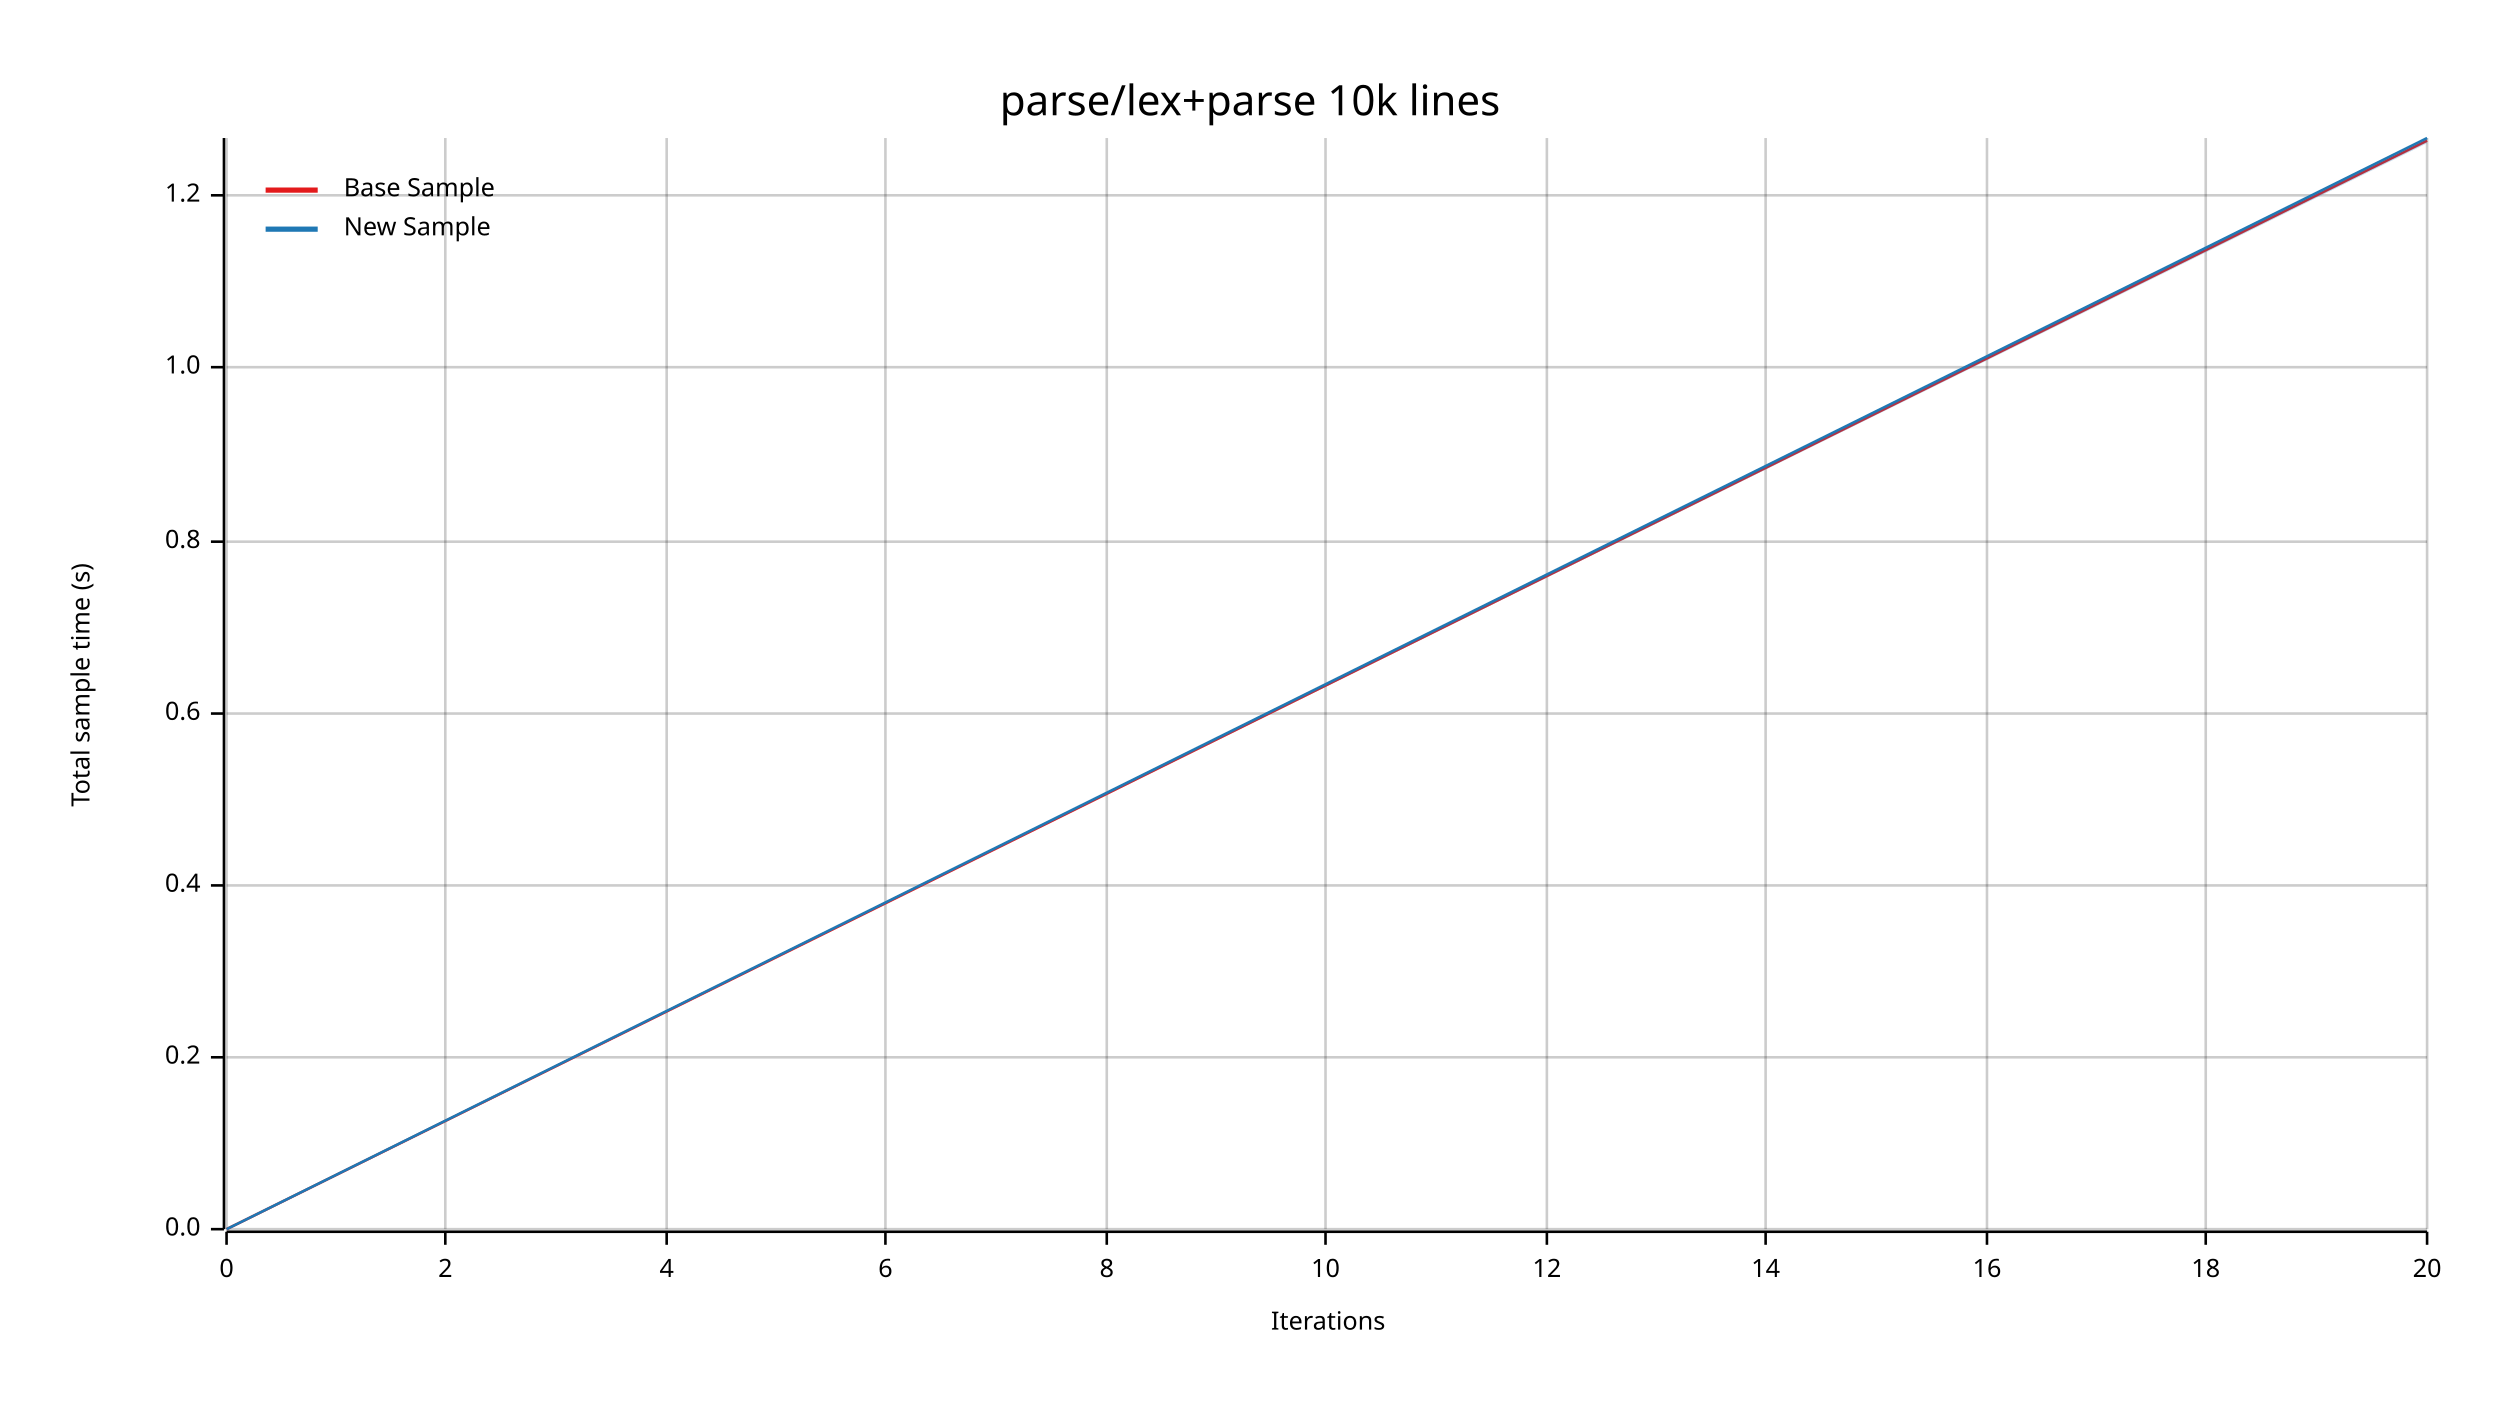
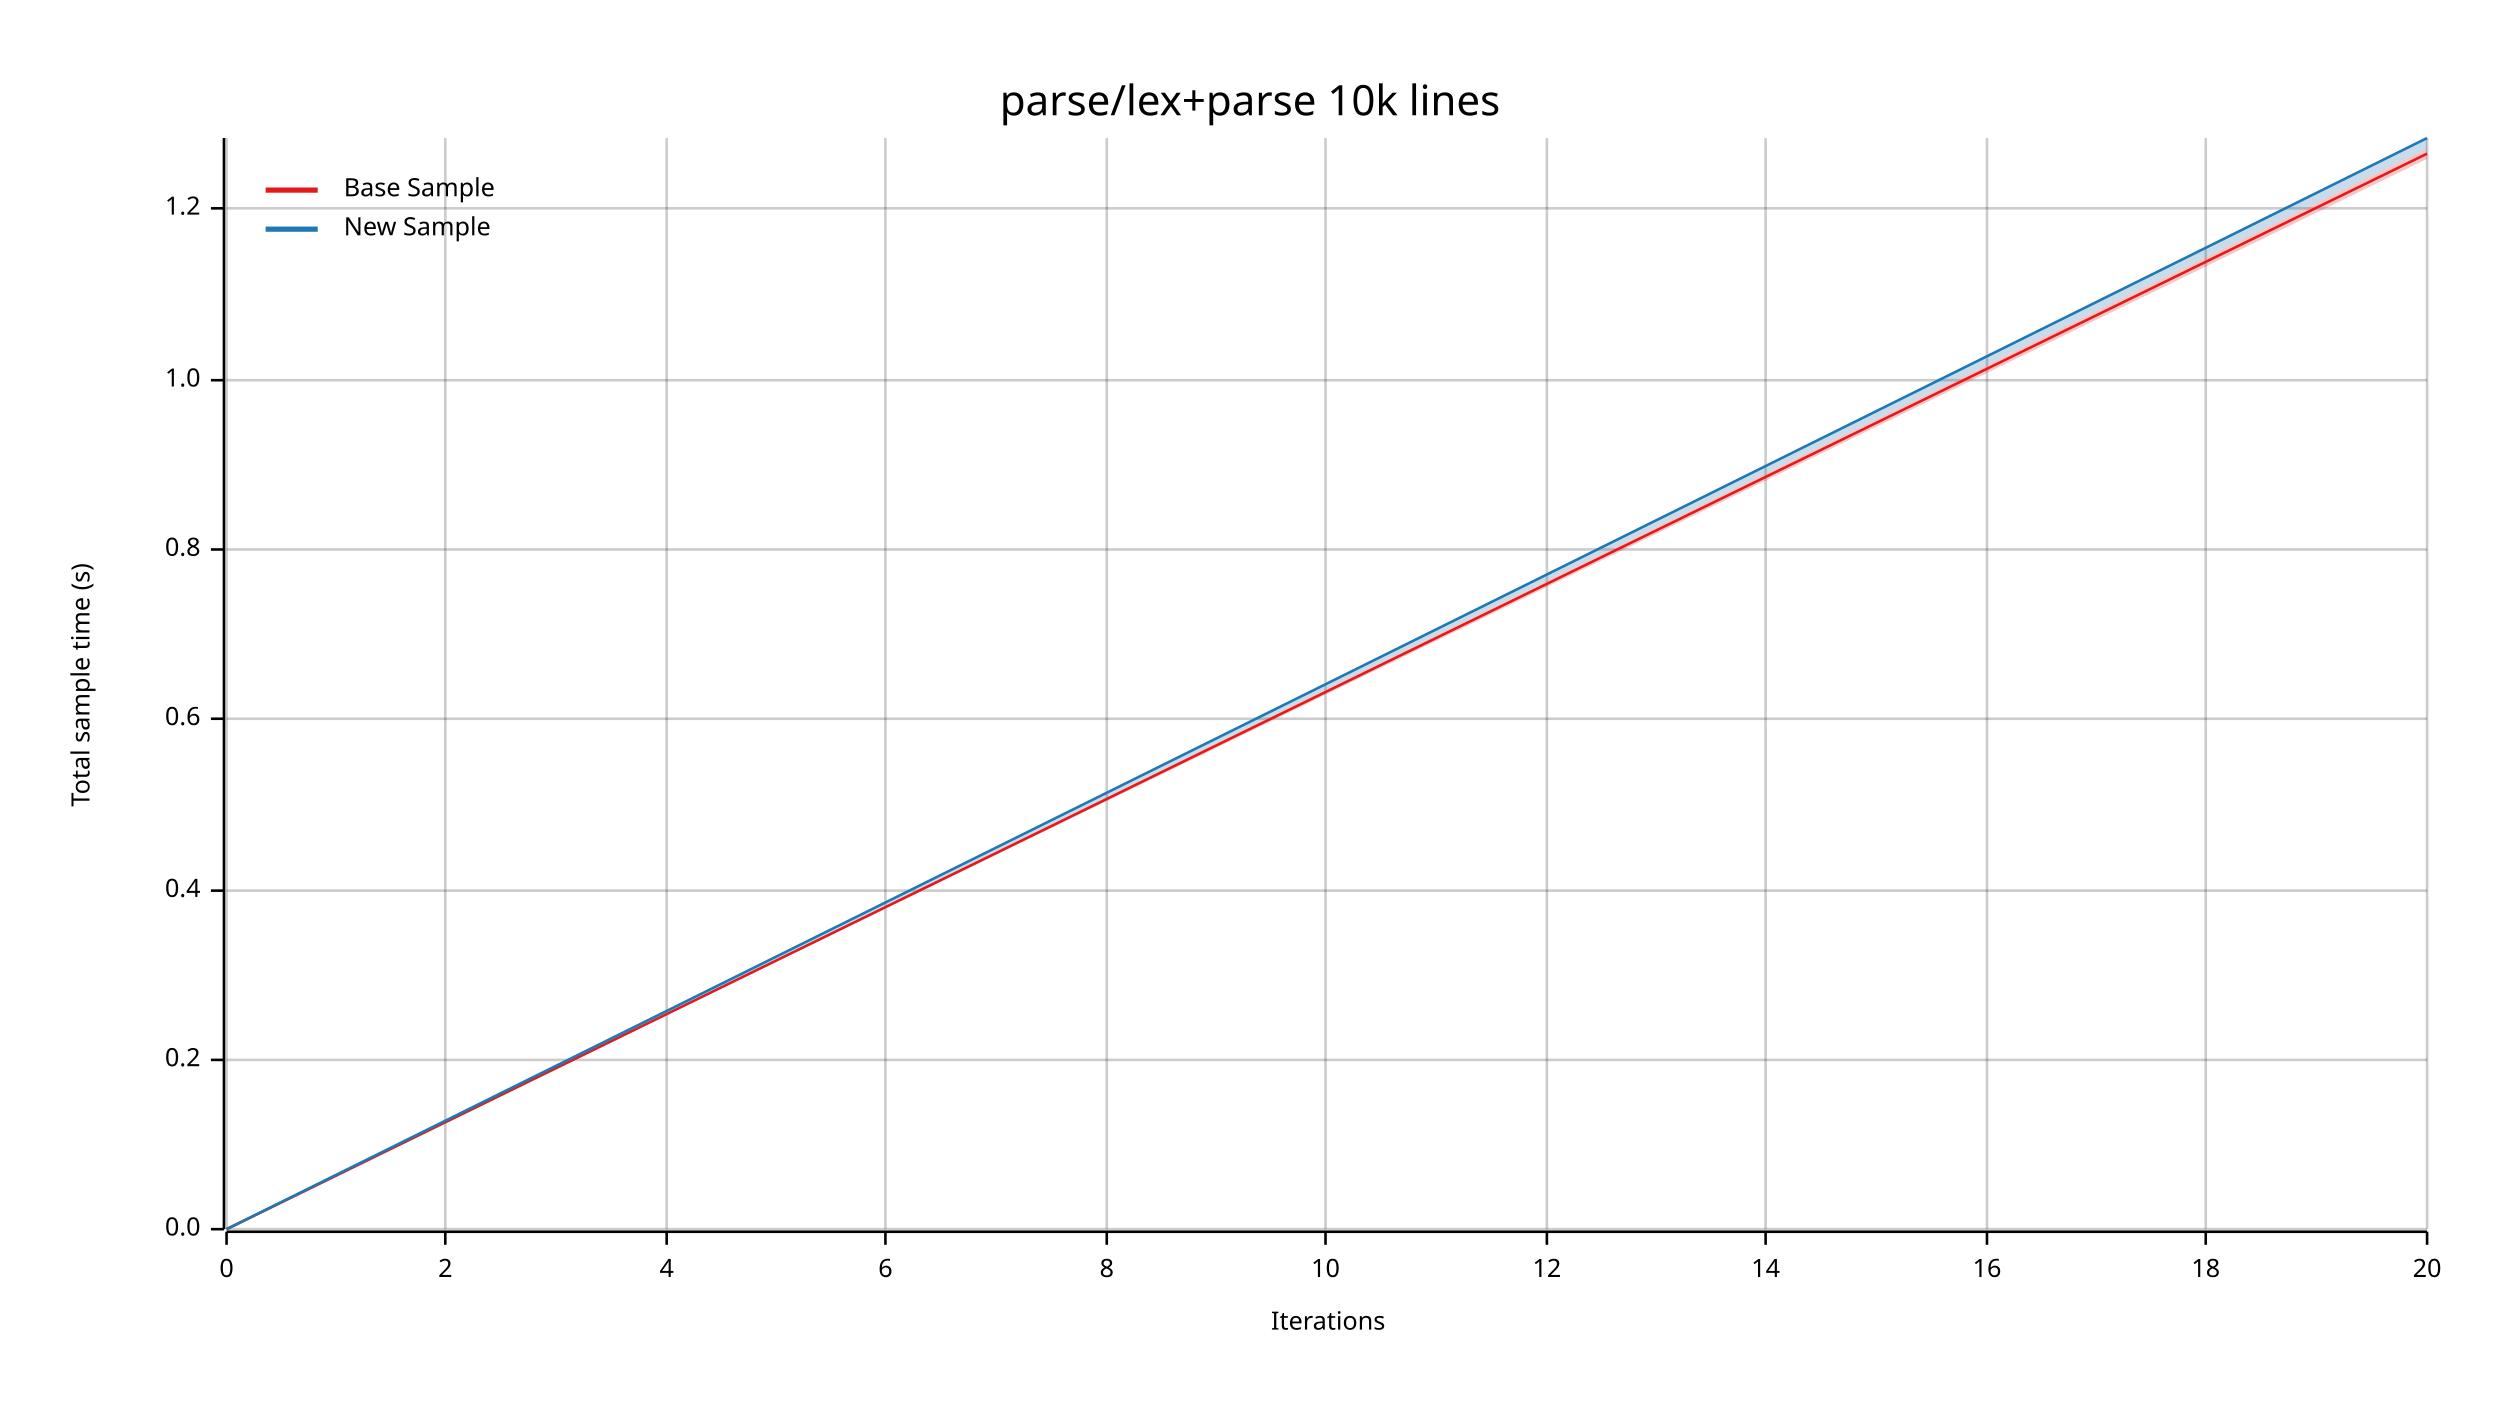
<svg xmlns="http://www.w3.org/2000/svg" width="960" height="540" viewBox="0 0 960 540">
  <text x="480" y="32" dy="0.76em" text-anchor="middle" font-family="sans-serif" font-size="16.129" opacity="1" fill="#000000">
parse/lex+parse 10k lines
</text>
  <text x="27" y="263" dy="0.76em" text-anchor="middle" font-family="sans-serif" font-size="9.677" opacity="1" fill="#000000" transform="rotate(270, 27, 263)">
Total sample time (s)
</text>
  <text x="510" y="513" dy="-0.5ex" text-anchor="middle" font-family="sans-serif" font-size="9.677" opacity="1" fill="#000000">
Iterations
</text>
  <line opacity="0.2" stroke="#000000" stroke-width="1" x1="87" y1="472" x2="87" y2="53" />
  <line opacity="0.2" stroke="#000000" stroke-width="1" x1="171" y1="472" x2="171" y2="53" />
  <line opacity="0.2" stroke="#000000" stroke-width="1" x1="256" y1="472" x2="256" y2="53" />
  <line opacity="0.2" stroke="#000000" stroke-width="1" x1="340" y1="472" x2="340" y2="53" />
  <line opacity="0.2" stroke="#000000" stroke-width="1" x1="425" y1="472" x2="425" y2="53" />
  <line opacity="0.2" stroke="#000000" stroke-width="1" x1="509" y1="472" x2="509" y2="53" />
  <line opacity="0.2" stroke="#000000" stroke-width="1" x1="594" y1="472" x2="594" y2="53" />
  <line opacity="0.2" stroke="#000000" stroke-width="1" x1="678" y1="472" x2="678" y2="53" />
  <line opacity="0.2" stroke="#000000" stroke-width="1" x1="763" y1="472" x2="763" y2="53" />
  <line opacity="0.2" stroke="#000000" stroke-width="1" x1="847" y1="472" x2="847" y2="53" />
  <line opacity="0.2" stroke="#000000" stroke-width="1" x1="932" y1="472" x2="932" y2="53" />
  <line opacity="0.2" stroke="#000000" stroke-width="1" x1="87" y1="472" x2="932" y2="472" />
-   <line opacity="0.2" stroke="#000000" stroke-width="1" x1="87" y1="406" x2="932" y2="406" />
-   <line opacity="0.2" stroke="#000000" stroke-width="1" x1="87" y1="340" x2="932" y2="340" />
-   <line opacity="0.2" stroke="#000000" stroke-width="1" x1="87" y1="274" x2="932" y2="274" />
-   <line opacity="0.2" stroke="#000000" stroke-width="1" x1="87" y1="208" x2="932" y2="208" />
-   <line opacity="0.2" stroke="#000000" stroke-width="1" x1="87" y1="141" x2="932" y2="141" />
-   <line opacity="0.2" stroke="#000000" stroke-width="1" x1="87" y1="75" x2="932" y2="75" />
+   <line opacity="0.2" stroke="#000000" stroke-width="1" x1="87" y1="407" x2="932" y2="407" />
+   <line opacity="0.2" stroke="#000000" stroke-width="1" x1="87" y1="342" x2="932" y2="342" />
+   <line opacity="0.2" stroke="#000000" stroke-width="1" x1="87" y1="276" x2="932" y2="276" />
+   <line opacity="0.2" stroke="#000000" stroke-width="1" x1="87" y1="211" x2="932" y2="211" />
+   <line opacity="0.2" stroke="#000000" stroke-width="1" x1="87" y1="146" x2="932" y2="146" />
+   <line opacity="0.2" stroke="#000000" stroke-width="1" x1="87" y1="80" x2="932" y2="80" />
  <polyline fill="none" opacity="1" stroke="#000000" stroke-width="1" points="86,53 86,472 " />
  <text x="77" y="472" dy="0.5ex" text-anchor="end" font-family="sans-serif" font-size="9.677" opacity="1" fill="#000000">
0.0
</text>
  <polyline fill="none" opacity="1" stroke="#000000" stroke-width="1" points="81,472 86,472 " />
-   <text x="77" y="406" dy="0.5ex" text-anchor="end" font-family="sans-serif" font-size="9.677" opacity="1" fill="#000000">
+   <text x="77" y="407" dy="0.5ex" text-anchor="end" font-family="sans-serif" font-size="9.677" opacity="1" fill="#000000">
0.2
</text>
-   <polyline fill="none" opacity="1" stroke="#000000" stroke-width="1" points="81,406 86,406 " />
-   <text x="77" y="340" dy="0.5ex" text-anchor="end" font-family="sans-serif" font-size="9.677" opacity="1" fill="#000000">
+   <polyline fill="none" opacity="1" stroke="#000000" stroke-width="1" points="81,407 86,407 " />
+   <text x="77" y="342" dy="0.5ex" text-anchor="end" font-family="sans-serif" font-size="9.677" opacity="1" fill="#000000">
0.4
</text>
-   <polyline fill="none" opacity="1" stroke="#000000" stroke-width="1" points="81,340 86,340 " />
-   <text x="77" y="274" dy="0.5ex" text-anchor="end" font-family="sans-serif" font-size="9.677" opacity="1" fill="#000000">
+   <polyline fill="none" opacity="1" stroke="#000000" stroke-width="1" points="81,342 86,342 " />
+   <text x="77" y="276" dy="0.5ex" text-anchor="end" font-family="sans-serif" font-size="9.677" opacity="1" fill="#000000">
0.6
</text>
-   <polyline fill="none" opacity="1" stroke="#000000" stroke-width="1" points="81,274 86,274 " />
-   <text x="77" y="208" dy="0.5ex" text-anchor="end" font-family="sans-serif" font-size="9.677" opacity="1" fill="#000000">
+   <polyline fill="none" opacity="1" stroke="#000000" stroke-width="1" points="81,276 86,276 " />
+   <text x="77" y="211" dy="0.5ex" text-anchor="end" font-family="sans-serif" font-size="9.677" opacity="1" fill="#000000">
0.8
</text>
-   <polyline fill="none" opacity="1" stroke="#000000" stroke-width="1" points="81,208 86,208 " />
-   <text x="77" y="141" dy="0.5ex" text-anchor="end" font-family="sans-serif" font-size="9.677" opacity="1" fill="#000000">
+   <polyline fill="none" opacity="1" stroke="#000000" stroke-width="1" points="81,211 86,211 " />
+   <text x="77" y="146" dy="0.5ex" text-anchor="end" font-family="sans-serif" font-size="9.677" opacity="1" fill="#000000">
1.0
</text>
-   <polyline fill="none" opacity="1" stroke="#000000" stroke-width="1" points="81,141 86,141 " />
-   <text x="77" y="75" dy="0.5ex" text-anchor="end" font-family="sans-serif" font-size="9.677" opacity="1" fill="#000000">
+   <polyline fill="none" opacity="1" stroke="#000000" stroke-width="1" points="81,146 86,146 " />
+   <text x="77" y="80" dy="0.5ex" text-anchor="end" font-family="sans-serif" font-size="9.677" opacity="1" fill="#000000">
1.2
</text>
-   <polyline fill="none" opacity="1" stroke="#000000" stroke-width="1" points="81,75 86,75 " />
+   <polyline fill="none" opacity="1" stroke="#000000" stroke-width="1" points="81,80 86,80 " />
  <polyline fill="none" opacity="1" stroke="#000000" stroke-width="1" points="87,473 932,473 " />
  <text x="87" y="483" dy="0.76em" text-anchor="middle" font-family="sans-serif" font-size="9.677" opacity="1" fill="#000000">
0
</text>
  <polyline fill="none" opacity="1" stroke="#000000" stroke-width="1" points="87,473 87,478 " />
  <text x="171" y="483" dy="0.76em" text-anchor="middle" font-family="sans-serif" font-size="9.677" opacity="1" fill="#000000">
2
</text>
  <polyline fill="none" opacity="1" stroke="#000000" stroke-width="1" points="171,473 171,478 " />
  <text x="256" y="483" dy="0.76em" text-anchor="middle" font-family="sans-serif" font-size="9.677" opacity="1" fill="#000000">
4
</text>
  <polyline fill="none" opacity="1" stroke="#000000" stroke-width="1" points="256,473 256,478 " />
  <text x="340" y="483" dy="0.76em" text-anchor="middle" font-family="sans-serif" font-size="9.677" opacity="1" fill="#000000">
6
</text>
  <polyline fill="none" opacity="1" stroke="#000000" stroke-width="1" points="340,473 340,478 " />
  <text x="425" y="483" dy="0.76em" text-anchor="middle" font-family="sans-serif" font-size="9.677" opacity="1" fill="#000000">
8
</text>
  <polyline fill="none" opacity="1" stroke="#000000" stroke-width="1" points="425,473 425,478 " />
  <text x="509" y="483" dy="0.76em" text-anchor="middle" font-family="sans-serif" font-size="9.677" opacity="1" fill="#000000">
10
</text>
  <polyline fill="none" opacity="1" stroke="#000000" stroke-width="1" points="509,473 509,478 " />
  <text x="594" y="483" dy="0.76em" text-anchor="middle" font-family="sans-serif" font-size="9.677" opacity="1" fill="#000000">
12
</text>
  <polyline fill="none" opacity="1" stroke="#000000" stroke-width="1" points="594,473 594,478 " />
  <text x="678" y="483" dy="0.76em" text-anchor="middle" font-family="sans-serif" font-size="9.677" opacity="1" fill="#000000">
14
</text>
  <polyline fill="none" opacity="1" stroke="#000000" stroke-width="1" points="678,473 678,478 " />
  <text x="763" y="483" dy="0.76em" text-anchor="middle" font-family="sans-serif" font-size="9.677" opacity="1" fill="#000000">
16
</text>
  <polyline fill="none" opacity="1" stroke="#000000" stroke-width="1" points="763,473 763,478 " />
  <text x="847" y="483" dy="0.76em" text-anchor="middle" font-family="sans-serif" font-size="9.677" opacity="1" fill="#000000">
18
</text>
  <polyline fill="none" opacity="1" stroke="#000000" stroke-width="1" points="847,473 847,478 " />
  <text x="932" y="483" dy="0.76em" text-anchor="middle" font-family="sans-serif" font-size="9.677" opacity="1" fill="#000000">
20
</text>
  <polyline fill="none" opacity="1" stroke="#000000" stroke-width="1" points="932,473 932,478 " />
-   <polyline fill="none" opacity="1" stroke="#E31A1C" stroke-width="1" points="87,472 932,54 " />
-   <polygon opacity="0.25" fill="#E31A1C" points="87,472 932,54 932,53 " />
+   <polyline fill="none" opacity="1" stroke="#E31A1C" stroke-width="1" points="87,472 932,59 " />
+   <polygon opacity="0.25" fill="#E31A1C" points="87,472 932,61 932,57 " />
  <polyline fill="none" opacity="1" stroke="#1F78B4" stroke-width="1" points="87,472 932,53 " />
-   <polygon opacity="0.25" fill="#1F78B4" points="87,472 932,55 932,53 " />
+   <polygon opacity="0.25" fill="#1F78B4" points="87,472 932,57 932,53 " />
  <text x="132" y="68" dy="0.76em" text-anchor="start" font-family="sans-serif" font-size="9.677" opacity="1" fill="#000000">
Base Sample
</text>
  <text x="132" y="83" dy="0.76em" text-anchor="start" font-family="sans-serif" font-size="9.677" opacity="1" fill="#000000">
New Sample
</text>
  <polyline fill="none" opacity="1" stroke="#E31A1C" stroke-width="2" points="102,73 122,73 " />
  <polyline fill="none" opacity="1" stroke="#1F78B4" stroke-width="2" points="102,88 122,88 " />
</svg>
